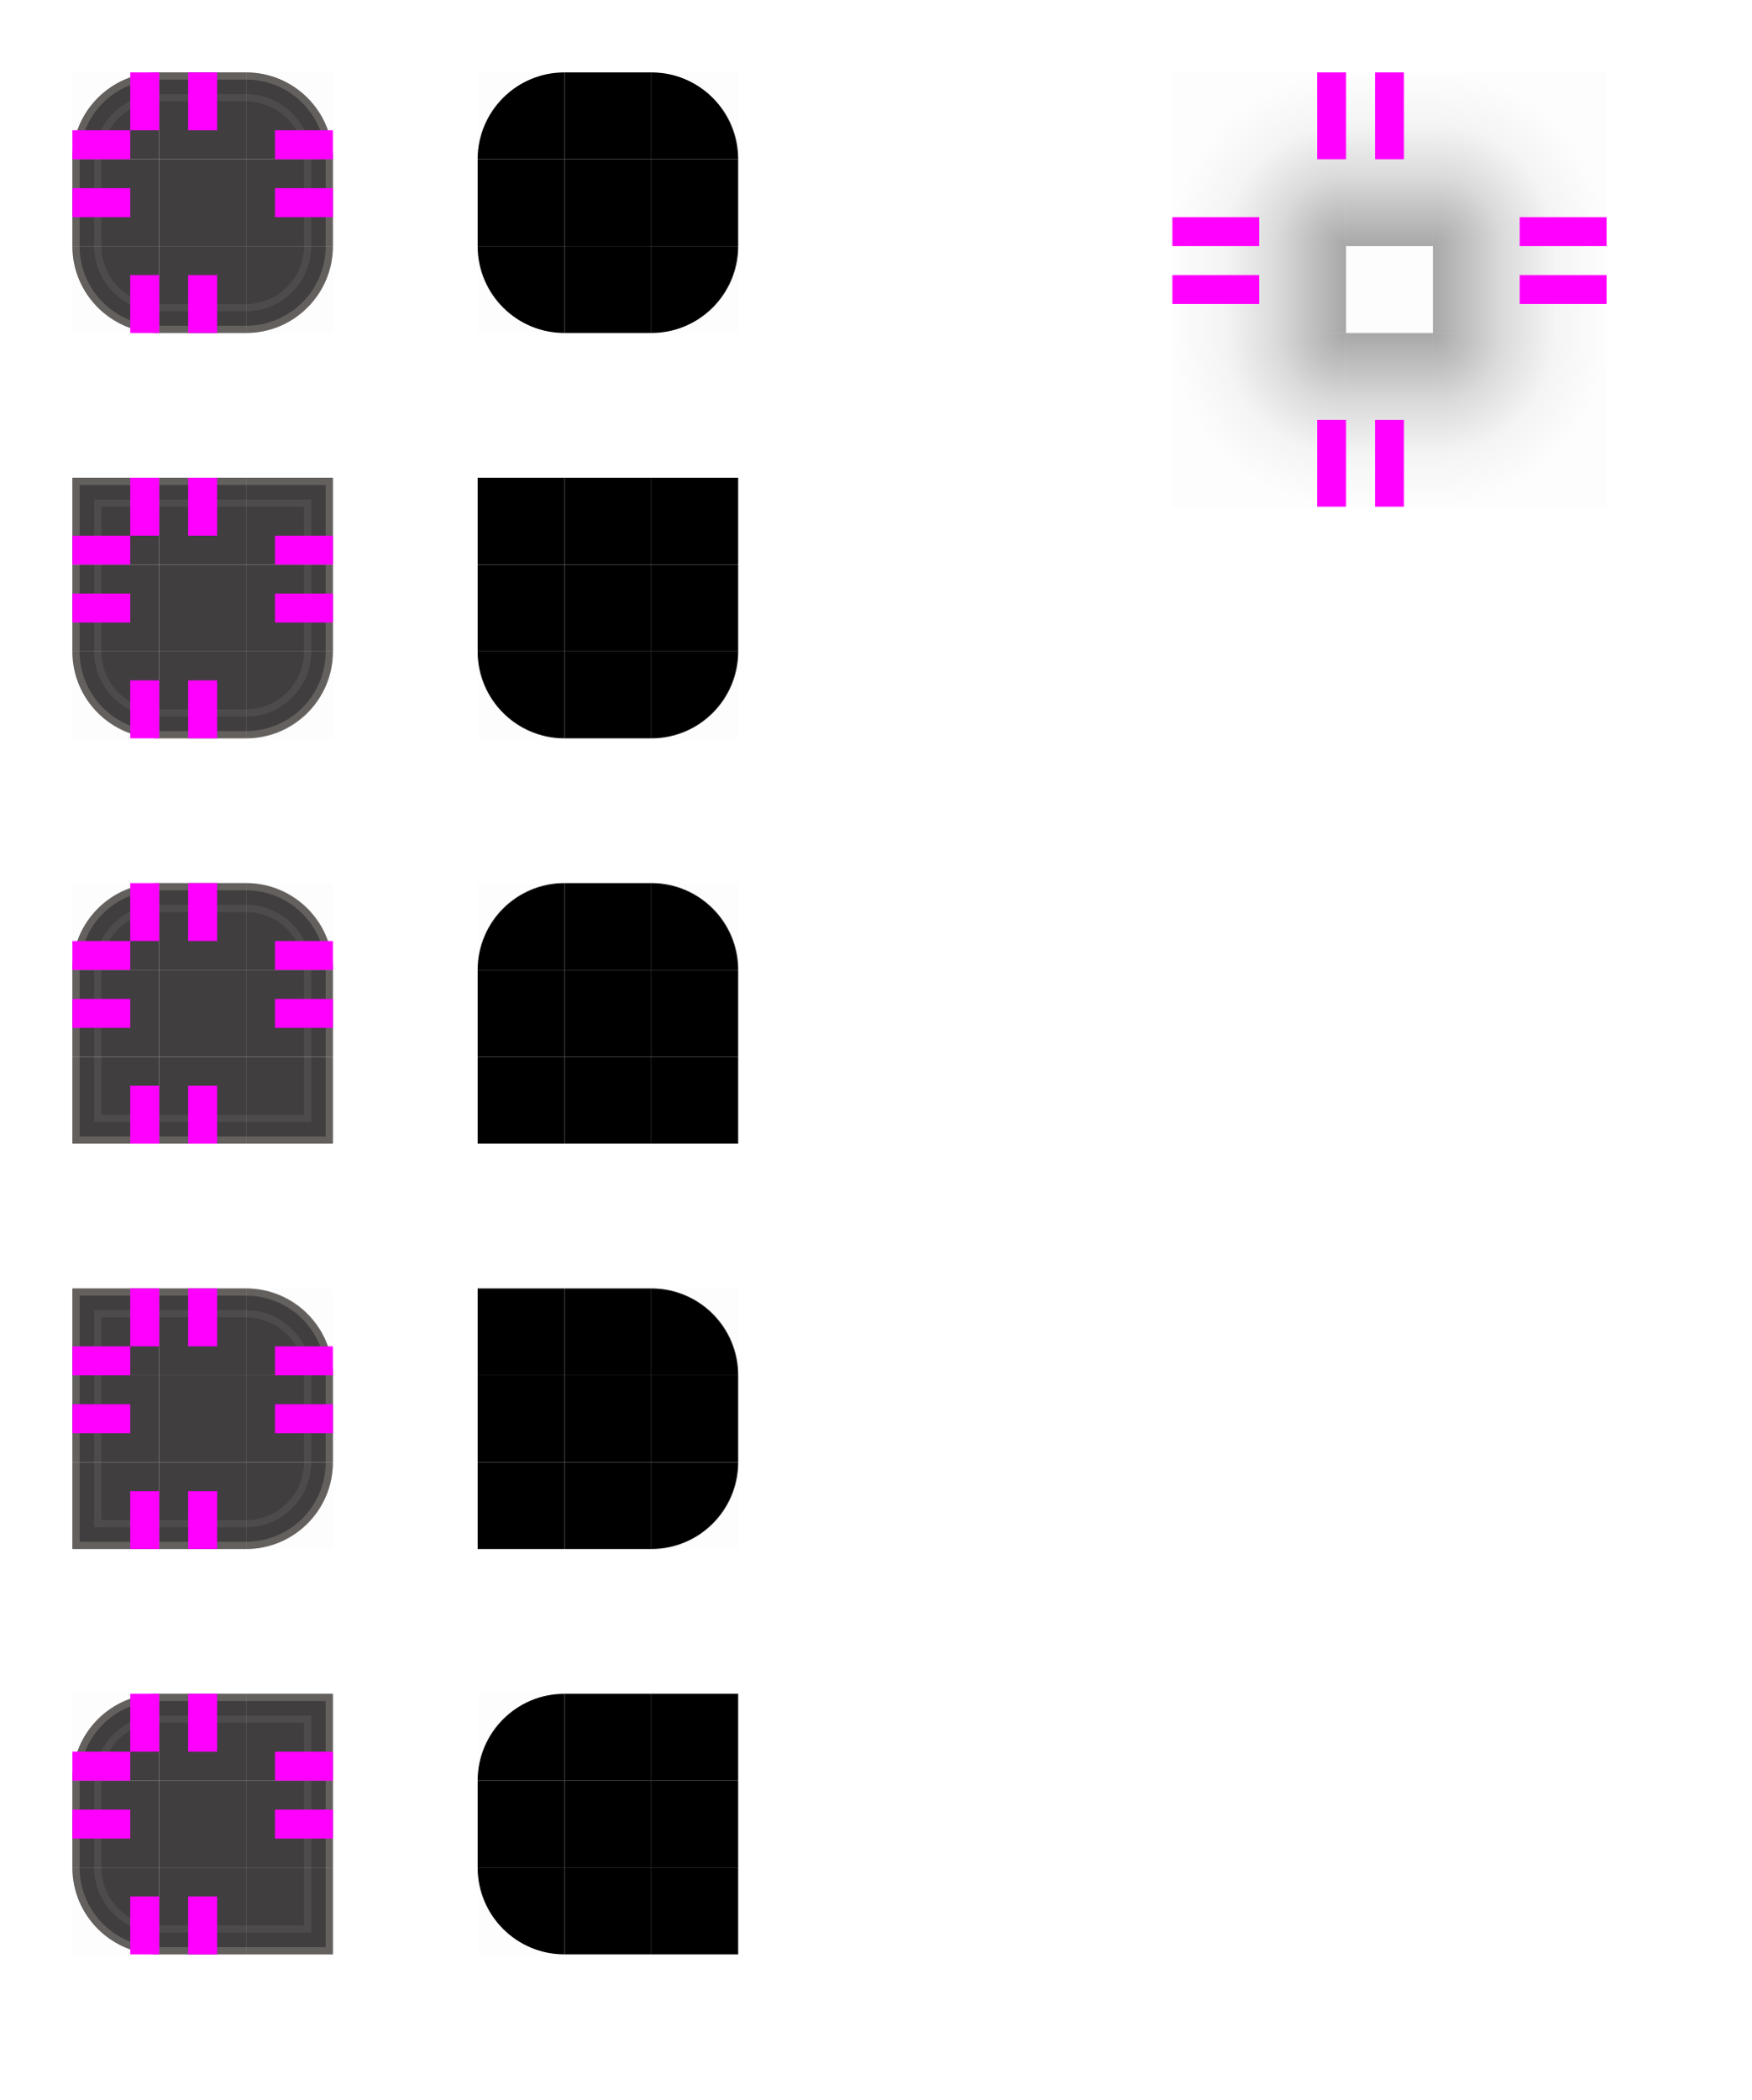
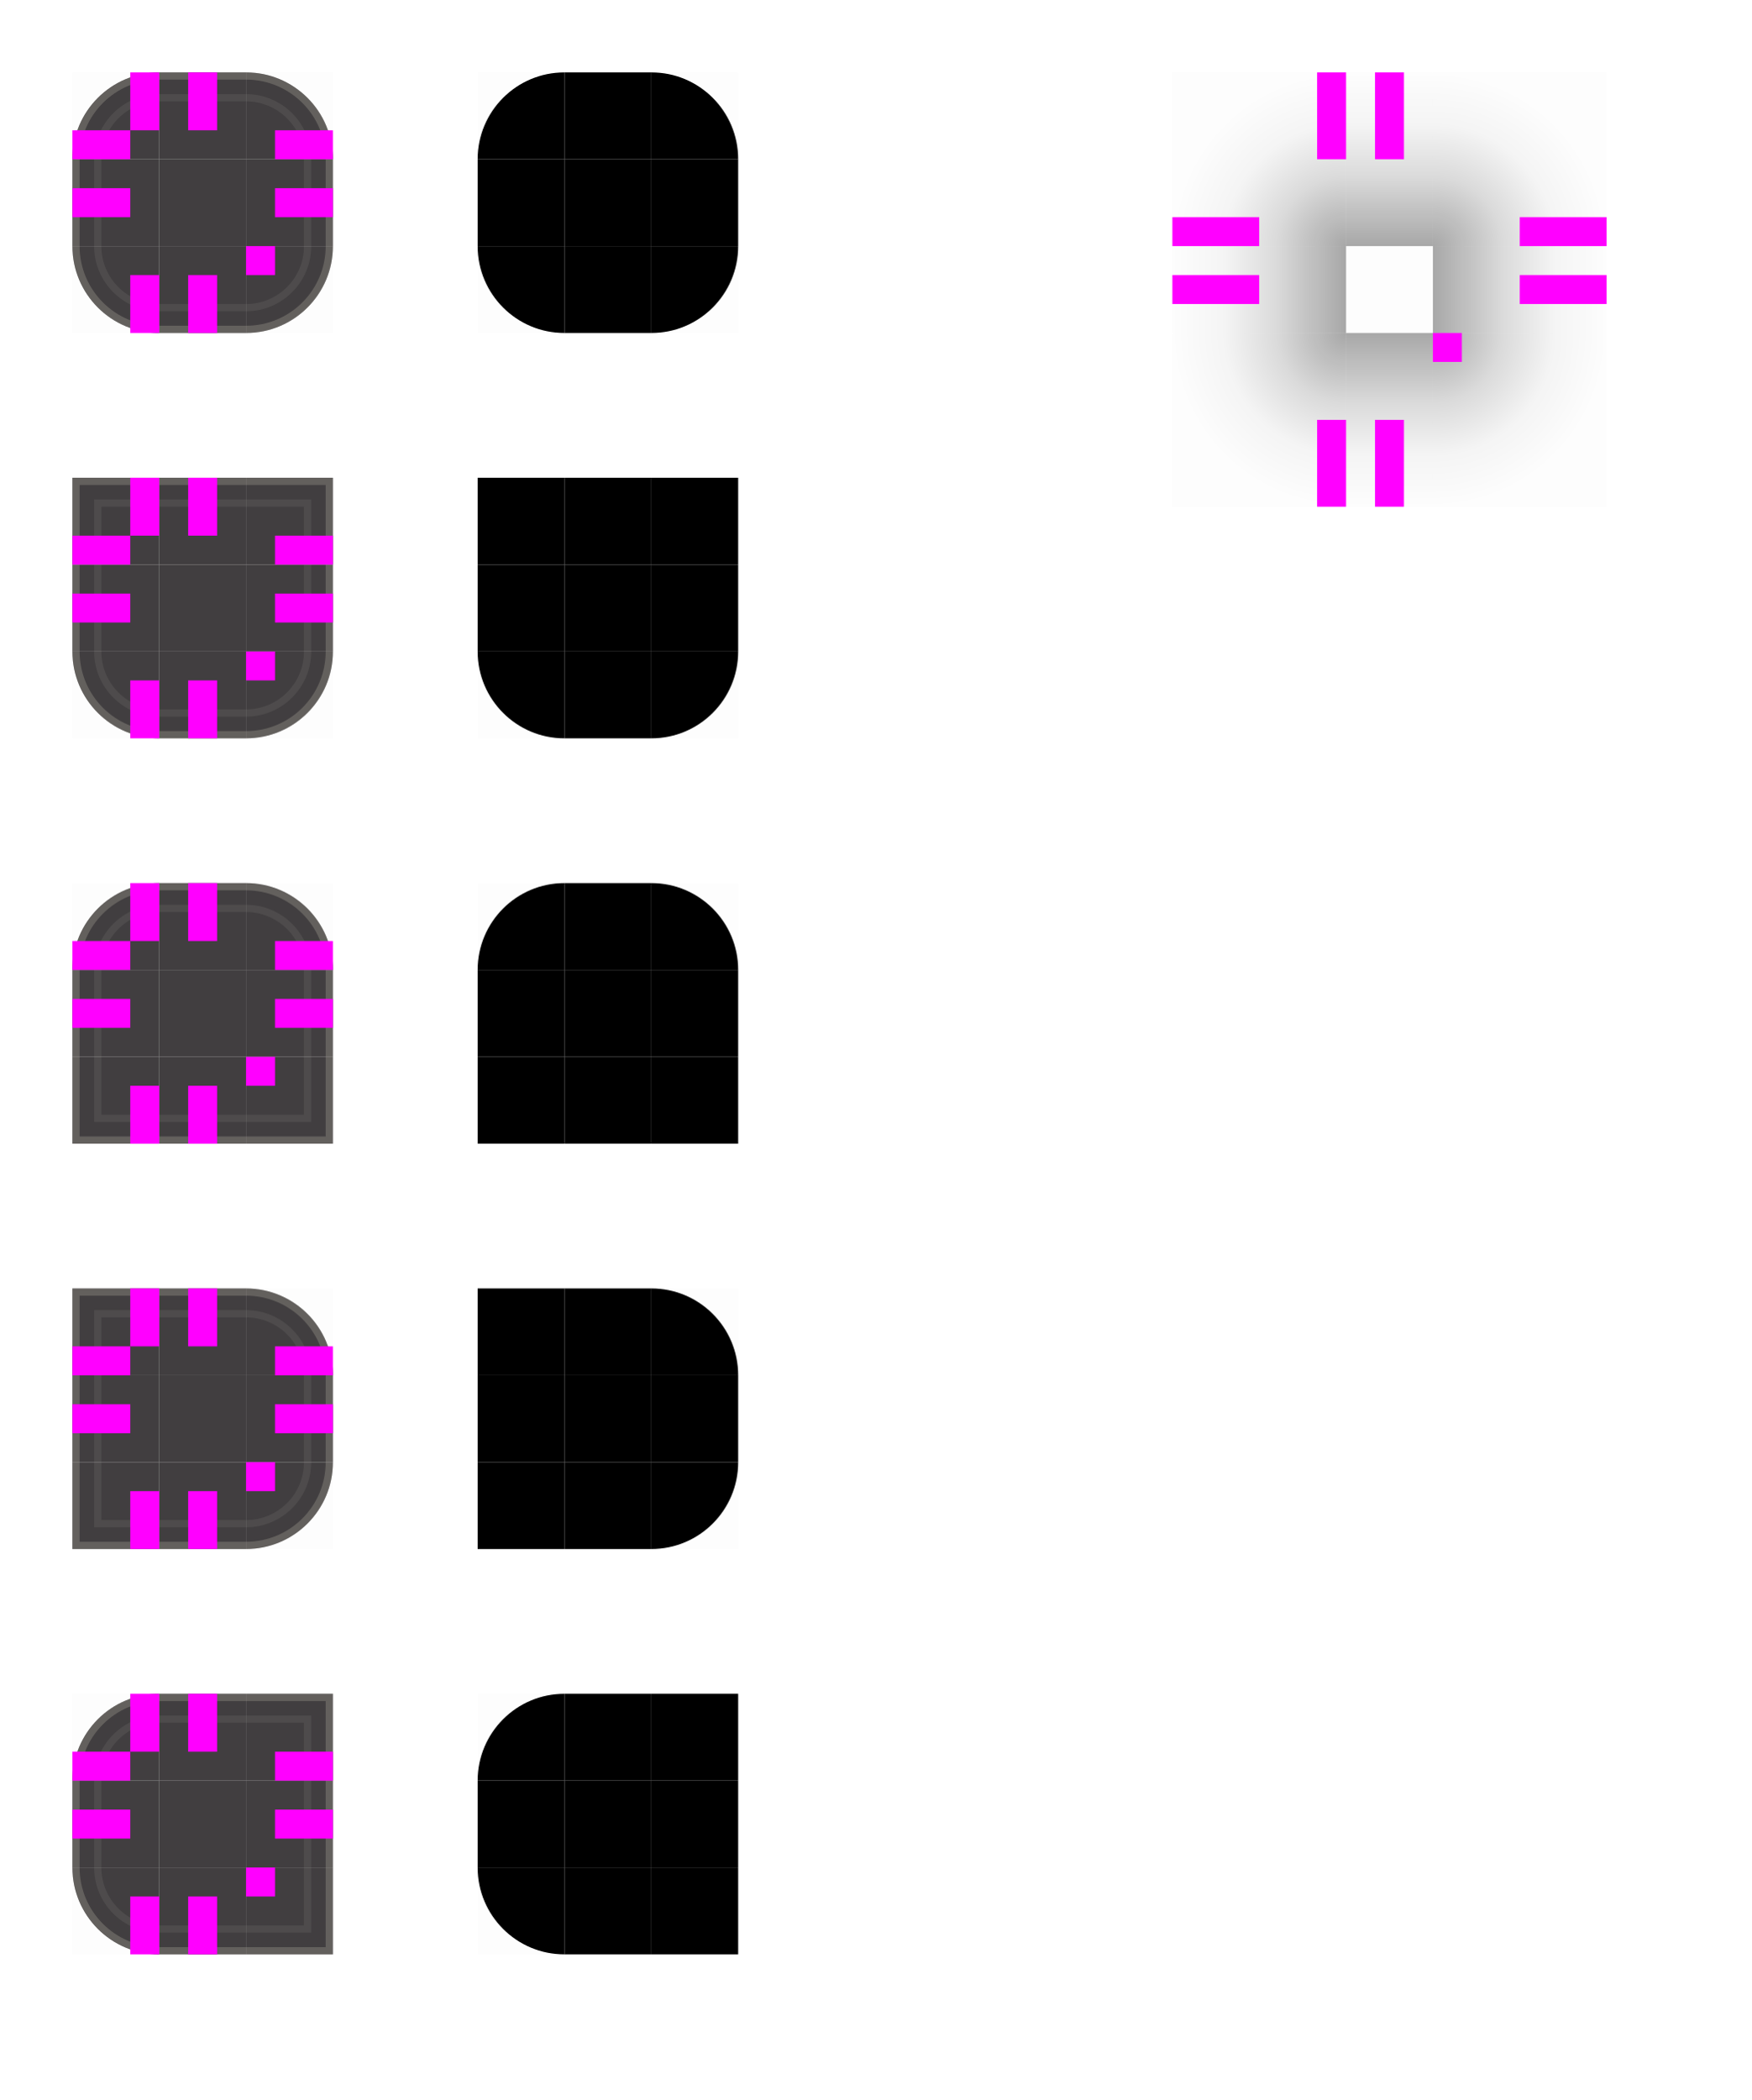
<svg xmlns="http://www.w3.org/2000/svg" width="242" height="290">
  <style type="text/css" id="current-color-scheme">.ColorScheme-Text{color:#ece6d6;}.ColorScheme-Background{color:#2d2a2c;}</style>
  <g id="topleft" transform="translate(10 10)">
    <rect width="12" height="12" fill="#000" fill-opacity="0.01" />
    <path d="M0 12L0 12A12 12 0 0 1 12 0L12 0L12 12Z" class="ColorScheme-Background" fill="currentColor" fill-opacity="0.9" />
    <path d="M0.5 12L0.5 12.0A11.5 11.5 0 0 1 12.0 0.5L12 0.5" fill="none" class="ColorScheme-Text" stroke="currentColor" stroke-opacity="0.2" stroke-width="1" />
    <path d="M3.5 12L3.5 12.0A8.5 8.5 0 0 1 12.0 3.5L12 3.5" fill="none" class="ColorScheme-Text" stroke="currentColor" stroke-opacity="0.08" stroke-width="1" />
  </g>
  <g id="top" transform="translate(22 10)">
    <rect width="12" height="12" fill="#000" fill-opacity="0.01" />
    <path d="M0 12L0 0L12 0L12 12Z" class="ColorScheme-Background" fill="currentColor" fill-opacity="0.9" />
    <path d="M0 0.5L12 0.5" fill="none" class="ColorScheme-Text" stroke="currentColor" stroke-opacity="0.2" stroke-width="1" />
    <path d="M0 3.5L12 3.5" fill="none" class="ColorScheme-Text" stroke="currentColor" stroke-opacity="0.08" stroke-width="1" />
  </g>
  <g id="topright" transform="translate(34 10)">
    <rect width="12" height="12" fill="#000" fill-opacity="0.01" />
    <path d="M0 12L0 0L0 0A12 12 0 0 1 12 12L12 12Z" class="ColorScheme-Background" fill="currentColor" fill-opacity="0.9" />
    <path d="M0 0.5L0.0 0.5A11.5 11.5 0 0 1 11.5 12.0L11.5 12" fill="none" class="ColorScheme-Text" stroke="currentColor" stroke-opacity="0.2" stroke-width="1" />
    <path d="M0 3.5L0.0 3.5A8.5 8.5 0 0 1 8.5 12.0L8.5 12" fill="none" class="ColorScheme-Text" stroke="currentColor" stroke-opacity="0.08" stroke-width="1" />
  </g>
  <g id="left" transform="translate(10 22)">
    <rect width="12" height="12" fill="#000" fill-opacity="0.01" />
    <path d="M0 0L12 0L12 12L0 12Z" class="ColorScheme-Background" fill="currentColor" fill-opacity="0.9" />
    <path d="M0.5 0L0.5 12" fill="none" class="ColorScheme-Text" stroke="currentColor" stroke-opacity="0.2" stroke-width="1" />
    <path d="M3.5 0L3.5 12" fill="none" class="ColorScheme-Text" stroke="currentColor" stroke-opacity="0.08" stroke-width="1" />
  </g>
  <g id="center" transform="translate(22 22)">
    <rect width="12" height="12" fill="#000" fill-opacity="0.01" />
    <path d="M0 0L12 0L12 12L0 12Z" class="ColorScheme-Background" fill="currentColor" fill-opacity="0.9" />
  </g>
  <g id="right" transform="translate(34 22)">
    <rect width="12" height="12" fill="#000" fill-opacity="0.01" />
    <path d="M0 0L12 0L12 12L0 12Z" class="ColorScheme-Background" fill="currentColor" fill-opacity="0.9" />
    <path d="M11.5 0L11.5 12" fill="none" class="ColorScheme-Text" stroke="currentColor" stroke-opacity="0.2" stroke-width="1" />
    <path d="M8.5 0L8.5 12" fill="none" class="ColorScheme-Text" stroke="currentColor" stroke-opacity="0.08" stroke-width="1" />
  </g>
  <g id="bottomleft" transform="translate(10 34)">
    <rect width="12" height="12" fill="#000" fill-opacity="0.01" />
    <path d="M0 0L0 0A12 12 0 0 0 12 12L12 12L12 0Z" class="ColorScheme-Background" fill="currentColor" fill-opacity="0.9" />
    <path d="M0.5 0L0.5 0.0A11.5 11.5 0 0 0 12.0 11.5L12 11.5" fill="none" class="ColorScheme-Text" stroke="currentColor" stroke-opacity="0.2" stroke-width="1" />
    <path d="M3.5 0L3.5 0.0A8.5 8.5 0 0 0 12.0 8.5L12 8.5" fill="none" class="ColorScheme-Text" stroke="currentColor" stroke-opacity="0.08" stroke-width="1" />
  </g>
  <g id="bottom" transform="translate(22 34)">
    <rect width="12" height="12" fill="#000" fill-opacity="0.01" />
    <path d="M0 0L0 12L12 12L12 0Z" class="ColorScheme-Background" fill="currentColor" fill-opacity="0.9" />
    <path d="M0 11.5L12 11.5" fill="none" class="ColorScheme-Text" stroke="currentColor" stroke-opacity="0.2" stroke-width="1" />
    <path d="M0 8.5L12 8.5" fill="none" class="ColorScheme-Text" stroke="currentColor" stroke-opacity="0.08" stroke-width="1" />
  </g>
  <g id="bottomright" transform="translate(34 34)">
    <rect width="12" height="12" fill="#000" fill-opacity="0.01" />
    <path d="M12 0L12 0A12 12 0 0 1 0 12L0 12L0 0Z" class="ColorScheme-Background" fill="currentColor" fill-opacity="0.9" />
    <path d="M11.5 0L11.5 0.0A11.5 11.5 0 0 1 0.0 11.5L0 11.5" fill="none" class="ColorScheme-Text" stroke="currentColor" stroke-opacity="0.2" stroke-width="1" />
    <path d="M8.5 0L8.5 0.0A8.5 8.5 0 0 1 0.0 8.5L0 8.5" fill="none" class="ColorScheme-Text" stroke="currentColor" stroke-opacity="0.08" stroke-width="1" />
  </g>
  <g id="mask-topleft" transform="translate(66 10)">
    <rect width="12" height="12" fill="#000" fill-opacity="0.01" />
    <path d="M0 12L0 12A12 12 0 0 1 12 0L12 0L12 12Z" fill="#000" />
  </g>
  <g id="mask-top" transform="translate(78 10)">
    <rect width="12" height="12" fill="#000" fill-opacity="0.01" />
    <path d="M0 12L0 0L12 0L12 12Z" fill="#000" />
  </g>
  <g id="mask-topright" transform="translate(90 10)">
    <rect width="12" height="12" fill="#000" fill-opacity="0.01" />
    <path d="M0 12L0 0L0 0A12 12 0 0 1 12 12L12 12Z" fill="#000" />
  </g>
  <g id="mask-left" transform="translate(66 22)">
    <rect width="12" height="12" fill="#000" fill-opacity="0.01" />
    <path d="M0 0L12 0L12 12L0 12Z" fill="#000" />
  </g>
  <g id="mask-center" transform="translate(78 22)">
    <rect width="12" height="12" fill="#000" fill-opacity="0.01" />
    <path d="M0 0L12 0L12 12L0 12Z" fill="#000" />
  </g>
  <g id="mask-right" transform="translate(90 22)">
    <rect width="12" height="12" fill="#000" fill-opacity="0.01" />
    <path d="M0 0L12 0L12 12L0 12Z" fill="#000" />
  </g>
  <g id="mask-bottomleft" transform="translate(66 34)">
    <rect width="12" height="12" fill="#000" fill-opacity="0.01" />
    <path d="M0 0L0 0A12 12 0 0 0 12 12L12 12L12 0Z" fill="#000" />
  </g>
  <g id="mask-bottom" transform="translate(78 34)">
    <rect width="12" height="12" fill="#000" fill-opacity="0.01" />
    <path d="M0 0L0 12L12 12L12 0Z" fill="#000" />
  </g>
  <g id="mask-bottomright" transform="translate(90 34)">
    <rect width="12" height="12" fill="#000" fill-opacity="0.01" />
    <path d="M12 0L12 0A12 12 0 0 1 0 12L0 12L0 0Z" fill="#000" />
  </g>
  <rect id="hint-top-margin" x="26" y="10" width="4" height="8" fill="#ff00ff" />
  <rect id="hint-bottom-margin" x="26" y="38" width="4" height="8" fill="#ff00ff" />
  <rect id="hint-left-margin" x="10" y="26" width="8" height="4" fill="#ff00ff" />
  <rect id="hint-right-margin" x="38" y="26" width="8" height="4" fill="#ff00ff" />
  <rect id="hint-top-inset" x="18" y="10" width="4" height="8" fill="#ff00ff" />
  <rect id="hint-bottom-inset" x="18" y="38" width="4" height="8" fill="#ff00ff" />
  <rect id="hint-left-inset" x="10" y="18" width="8" height="4" fill="#ff00ff" />
  <rect id="hint-right-inset" x="38" y="18" width="8" height="4" fill="#ff00ff" />
+   <rect id="hint-stretch-borders" x="34" y="34" width="4" height="4" fill="#ff00ff" />
  <g id="north-topleft" transform="translate(10 66)">
    <rect width="12" height="12" fill="#000" fill-opacity="0.01" />
    <path d="M0 12L0 0A0 0 0 0 1 0 0L12 0L12 12Z" class="ColorScheme-Background" fill="currentColor" fill-opacity="0.9" />
    <path d="M0.5 12L0.5 0.5A0 0 0 0 1 0.5 0.5L12 0.5" fill="none" class="ColorScheme-Text" stroke="currentColor" stroke-opacity="0.2" stroke-width="1" />
    <path d="M3.5 12L3.5 3.5A0 0 0 0 1 3.5 3.5L12 3.5" fill="none" class="ColorScheme-Text" stroke="currentColor" stroke-opacity="0.08" stroke-width="1" />
  </g>
  <g id="north-top" transform="translate(22 66)">
    <rect width="12" height="12" fill="#000" fill-opacity="0.01" />
    <path d="M0 12L0 0L12 0L12 12Z" class="ColorScheme-Background" fill="currentColor" fill-opacity="0.9" />
    <path d="M0 0.5L12 0.5" fill="none" class="ColorScheme-Text" stroke="currentColor" stroke-opacity="0.2" stroke-width="1" />
    <path d="M0 3.5L12 3.5" fill="none" class="ColorScheme-Text" stroke="currentColor" stroke-opacity="0.08" stroke-width="1" />
  </g>
  <g id="north-topright" transform="translate(34 66)">
    <rect width="12" height="12" fill="#000" fill-opacity="0.01" />
    <path d="M0 12L0 0L12 0A0 0 0 0 1 12 0L12 12Z" class="ColorScheme-Background" fill="currentColor" fill-opacity="0.9" />
    <path d="M0 0.5L11.5 0.5A0 0 0 0 1 11.5 0.5L11.5 12" fill="none" class="ColorScheme-Text" stroke="currentColor" stroke-opacity="0.2" stroke-width="1" />
    <path d="M0 3.5L8.5 3.5A0 0 0 0 1 8.5 3.5L8.5 12" fill="none" class="ColorScheme-Text" stroke="currentColor" stroke-opacity="0.08" stroke-width="1" />
  </g>
  <g id="north-left" transform="translate(10 78)">
    <rect width="12" height="12" fill="#000" fill-opacity="0.01" />
    <path d="M0 0L12 0L12 12L0 12Z" class="ColorScheme-Background" fill="currentColor" fill-opacity="0.9" />
    <path d="M0.5 0L0.5 12" fill="none" class="ColorScheme-Text" stroke="currentColor" stroke-opacity="0.2" stroke-width="1" />
    <path d="M3.5 0L3.5 12" fill="none" class="ColorScheme-Text" stroke="currentColor" stroke-opacity="0.08" stroke-width="1" />
  </g>
  <g id="north-center" transform="translate(22 78)">
    <rect width="12" height="12" fill="#000" fill-opacity="0.01" />
    <path d="M0 0L12 0L12 12L0 12Z" class="ColorScheme-Background" fill="currentColor" fill-opacity="0.9" />
  </g>
  <g id="north-right" transform="translate(34 78)">
    <rect width="12" height="12" fill="#000" fill-opacity="0.01" />
    <path d="M0 0L12 0L12 12L0 12Z" class="ColorScheme-Background" fill="currentColor" fill-opacity="0.9" />
    <path d="M11.5 0L11.5 12" fill="none" class="ColorScheme-Text" stroke="currentColor" stroke-opacity="0.2" stroke-width="1" />
    <path d="M8.5 0L8.5 12" fill="none" class="ColorScheme-Text" stroke="currentColor" stroke-opacity="0.08" stroke-width="1" />
  </g>
  <g id="north-bottomleft" transform="translate(10 90)">
    <rect width="12" height="12" fill="#000" fill-opacity="0.01" />
    <path d="M0 0L0 0A12 12 0 0 0 12 12L12 12L12 0Z" class="ColorScheme-Background" fill="currentColor" fill-opacity="0.9" />
    <path d="M0.5 0L0.5 0.0A11.5 11.5 0 0 0 12.0 11.5L12 11.5" fill="none" class="ColorScheme-Text" stroke="currentColor" stroke-opacity="0.2" stroke-width="1" />
    <path d="M3.5 0L3.5 0.0A8.5 8.5 0 0 0 12.0 8.5L12 8.5" fill="none" class="ColorScheme-Text" stroke="currentColor" stroke-opacity="0.08" stroke-width="1" />
  </g>
  <g id="north-bottom" transform="translate(22 90)">
    <rect width="12" height="12" fill="#000" fill-opacity="0.01" />
    <path d="M0 0L0 12L12 12L12 0Z" class="ColorScheme-Background" fill="currentColor" fill-opacity="0.9" />
    <path d="M0 11.5L12 11.5" fill="none" class="ColorScheme-Text" stroke="currentColor" stroke-opacity="0.2" stroke-width="1" />
    <path d="M0 8.5L12 8.5" fill="none" class="ColorScheme-Text" stroke="currentColor" stroke-opacity="0.08" stroke-width="1" />
  </g>
  <g id="north-bottomright" transform="translate(34 90)">
    <rect width="12" height="12" fill="#000" fill-opacity="0.01" />
    <path d="M12 0L12 0A12 12 0 0 1 0 12L0 12L0 0Z" class="ColorScheme-Background" fill="currentColor" fill-opacity="0.9" />
    <path d="M11.5 0L11.5 0.0A11.5 11.5 0 0 1 0.0 11.5L0 11.5" fill="none" class="ColorScheme-Text" stroke="currentColor" stroke-opacity="0.2" stroke-width="1" />
    <path d="M8.5 0L8.5 0.0A8.5 8.5 0 0 1 0.0 8.5L0 8.5" fill="none" class="ColorScheme-Text" stroke="currentColor" stroke-opacity="0.08" stroke-width="1" />
  </g>
  <g id="north-mask-topleft" transform="translate(66 66)">
    <rect width="12" height="12" fill="#000" fill-opacity="0.01" />
    <path d="M0 12L0 0A0 0 0 0 1 0 0L12 0L12 12Z" fill="#000" />
  </g>
  <g id="north-mask-top" transform="translate(78 66)">
    <rect width="12" height="12" fill="#000" fill-opacity="0.01" />
    <path d="M0 12L0 0L12 0L12 12Z" fill="#000" />
  </g>
  <g id="north-mask-topright" transform="translate(90 66)">
    <rect width="12" height="12" fill="#000" fill-opacity="0.01" />
    <path d="M0 12L0 0L12 0A0 0 0 0 1 12 0L12 12Z" fill="#000" />
  </g>
  <g id="north-mask-left" transform="translate(66 78)">
    <rect width="12" height="12" fill="#000" fill-opacity="0.01" />
    <path d="M0 0L12 0L12 12L0 12Z" fill="#000" />
  </g>
  <g id="north-mask-center" transform="translate(78 78)">
    <rect width="12" height="12" fill="#000" fill-opacity="0.01" />
    <path d="M0 0L12 0L12 12L0 12Z" fill="#000" />
  </g>
  <g id="north-mask-right" transform="translate(90 78)">
    <rect width="12" height="12" fill="#000" fill-opacity="0.01" />
    <path d="M0 0L12 0L12 12L0 12Z" fill="#000" />
  </g>
  <g id="north-mask-bottomleft" transform="translate(66 90)">
    <rect width="12" height="12" fill="#000" fill-opacity="0.01" />
    <path d="M0 0L0 0A12 12 0 0 0 12 12L12 12L12 0Z" fill="#000" />
  </g>
  <g id="north-mask-bottom" transform="translate(78 90)">
    <rect width="12" height="12" fill="#000" fill-opacity="0.01" />
    <path d="M0 0L0 12L12 12L12 0Z" fill="#000" />
  </g>
  <g id="north-mask-bottomright" transform="translate(90 90)">
    <rect width="12" height="12" fill="#000" fill-opacity="0.01" />
    <path d="M12 0L12 0A12 12 0 0 1 0 12L0 12L0 0Z" fill="#000" />
  </g>
  <rect id="north-hint-top-margin" x="26" y="66" width="4" height="8" fill="#ff00ff" />
  <rect id="north-hint-bottom-margin" x="26" y="94" width="4" height="8" fill="#ff00ff" />
  <rect id="north-hint-left-margin" x="10" y="82" width="8" height="4" fill="#ff00ff" />
  <rect id="north-hint-right-margin" x="38" y="82" width="8" height="4" fill="#ff00ff" />
  <rect id="north-hint-top-inset" x="18" y="66" width="4" height="8" fill="#ff00ff" />
  <rect id="north-hint-bottom-inset" x="18" y="94" width="4" height="8" fill="#ff00ff" />
  <rect id="north-hint-left-inset" x="10" y="74" width="8" height="4" fill="#ff00ff" />
  <rect id="north-hint-right-inset" x="38" y="74" width="8" height="4" fill="#ff00ff" />
+   <rect id="north-hint-stretch-borders" x="34" y="90" width="4" height="4" fill="#ff00ff" />
  <g id="south-topleft" transform="translate(10 122)">
    <rect width="12" height="12" fill="#000" fill-opacity="0.01" />
    <path d="M0 12L0 12A12 12 0 0 1 12 0L12 0L12 12Z" class="ColorScheme-Background" fill="currentColor" fill-opacity="0.9" />
    <path d="M0.5 12L0.5 12.0A11.5 11.5 0 0 1 12.0 0.5L12 0.5" fill="none" class="ColorScheme-Text" stroke="currentColor" stroke-opacity="0.2" stroke-width="1" />
    <path d="M3.5 12L3.5 12.0A8.5 8.5 0 0 1 12.0 3.5L12 3.5" fill="none" class="ColorScheme-Text" stroke="currentColor" stroke-opacity="0.08" stroke-width="1" />
  </g>
  <g id="south-top" transform="translate(22 122)">
    <rect width="12" height="12" fill="#000" fill-opacity="0.01" />
    <path d="M0 12L0 0L12 0L12 12Z" class="ColorScheme-Background" fill="currentColor" fill-opacity="0.9" />
    <path d="M0 0.5L12 0.5" fill="none" class="ColorScheme-Text" stroke="currentColor" stroke-opacity="0.2" stroke-width="1" />
    <path d="M0 3.5L12 3.5" fill="none" class="ColorScheme-Text" stroke="currentColor" stroke-opacity="0.08" stroke-width="1" />
  </g>
  <g id="south-topright" transform="translate(34 122)">
    <rect width="12" height="12" fill="#000" fill-opacity="0.01" />
    <path d="M0 12L0 0L0 0A12 12 0 0 1 12 12L12 12Z" class="ColorScheme-Background" fill="currentColor" fill-opacity="0.9" />
    <path d="M0 0.5L0.0 0.5A11.5 11.5 0 0 1 11.5 12.0L11.5 12" fill="none" class="ColorScheme-Text" stroke="currentColor" stroke-opacity="0.2" stroke-width="1" />
    <path d="M0 3.5L0.0 3.5A8.5 8.5 0 0 1 8.5 12.0L8.5 12" fill="none" class="ColorScheme-Text" stroke="currentColor" stroke-opacity="0.08" stroke-width="1" />
  </g>
  <g id="south-left" transform="translate(10 134)">
    <rect width="12" height="12" fill="#000" fill-opacity="0.01" />
    <path d="M0 0L12 0L12 12L0 12Z" class="ColorScheme-Background" fill="currentColor" fill-opacity="0.9" />
    <path d="M0.5 0L0.5 12" fill="none" class="ColorScheme-Text" stroke="currentColor" stroke-opacity="0.2" stroke-width="1" />
    <path d="M3.5 0L3.5 12" fill="none" class="ColorScheme-Text" stroke="currentColor" stroke-opacity="0.08" stroke-width="1" />
  </g>
  <g id="south-center" transform="translate(22 134)">
    <rect width="12" height="12" fill="#000" fill-opacity="0.01" />
    <path d="M0 0L12 0L12 12L0 12Z" class="ColorScheme-Background" fill="currentColor" fill-opacity="0.9" />
  </g>
  <g id="south-right" transform="translate(34 134)">
    <rect width="12" height="12" fill="#000" fill-opacity="0.01" />
    <path d="M0 0L12 0L12 12L0 12Z" class="ColorScheme-Background" fill="currentColor" fill-opacity="0.9" />
    <path d="M11.5 0L11.5 12" fill="none" class="ColorScheme-Text" stroke="currentColor" stroke-opacity="0.2" stroke-width="1" />
    <path d="M8.5 0L8.5 12" fill="none" class="ColorScheme-Text" stroke="currentColor" stroke-opacity="0.08" stroke-width="1" />
  </g>
  <g id="south-bottomleft" transform="translate(10 146)">
    <rect width="12" height="12" fill="#000" fill-opacity="0.01" />
    <path d="M0 0L0 12A0 0 0 0 0 0 12L12 12L12 0Z" class="ColorScheme-Background" fill="currentColor" fill-opacity="0.9" />
    <path d="M0.5 0L0.5 11.5A0 0 0 0 0 0.5 11.5L12 11.5" fill="none" class="ColorScheme-Text" stroke="currentColor" stroke-opacity="0.2" stroke-width="1" />
    <path d="M3.5 0L3.5 8.5A0 0 0 0 0 3.5 8.5L12 8.5" fill="none" class="ColorScheme-Text" stroke="currentColor" stroke-opacity="0.08" stroke-width="1" />
  </g>
  <g id="south-bottom" transform="translate(22 146)">
    <rect width="12" height="12" fill="#000" fill-opacity="0.01" />
    <path d="M0 0L0 12L12 12L12 0Z" class="ColorScheme-Background" fill="currentColor" fill-opacity="0.9" />
    <path d="M0 11.5L12 11.5" fill="none" class="ColorScheme-Text" stroke="currentColor" stroke-opacity="0.2" stroke-width="1" />
    <path d="M0 8.5L12 8.5" fill="none" class="ColorScheme-Text" stroke="currentColor" stroke-opacity="0.08" stroke-width="1" />
  </g>
  <g id="south-bottomright" transform="translate(34 146)">
    <rect width="12" height="12" fill="#000" fill-opacity="0.01" />
    <path d="M12 0L12 12A0 0 0 0 1 12 12L0 12L0 0Z" class="ColorScheme-Background" fill="currentColor" fill-opacity="0.9" />
    <path d="M11.5 0L11.5 11.5A0 0 0 0 1 11.5 11.5L0 11.5" fill="none" class="ColorScheme-Text" stroke="currentColor" stroke-opacity="0.2" stroke-width="1" />
    <path d="M8.5 0L8.5 8.5A0 0 0 0 1 8.5 8.5L0 8.5" fill="none" class="ColorScheme-Text" stroke="currentColor" stroke-opacity="0.08" stroke-width="1" />
  </g>
  <g id="south-mask-topleft" transform="translate(66 122)">
    <rect width="12" height="12" fill="#000" fill-opacity="0.01" />
    <path d="M0 12L0 12A12 12 0 0 1 12 0L12 0L12 12Z" fill="#000" />
  </g>
  <g id="south-mask-top" transform="translate(78 122)">
    <rect width="12" height="12" fill="#000" fill-opacity="0.01" />
    <path d="M0 12L0 0L12 0L12 12Z" fill="#000" />
  </g>
  <g id="south-mask-topright" transform="translate(90 122)">
    <rect width="12" height="12" fill="#000" fill-opacity="0.01" />
    <path d="M0 12L0 0L0 0A12 12 0 0 1 12 12L12 12Z" fill="#000" />
  </g>
  <g id="south-mask-left" transform="translate(66 134)">
    <rect width="12" height="12" fill="#000" fill-opacity="0.01" />
    <path d="M0 0L12 0L12 12L0 12Z" fill="#000" />
  </g>
  <g id="south-mask-center" transform="translate(78 134)">
    <rect width="12" height="12" fill="#000" fill-opacity="0.01" />
    <path d="M0 0L12 0L12 12L0 12Z" fill="#000" />
  </g>
  <g id="south-mask-right" transform="translate(90 134)">
    <rect width="12" height="12" fill="#000" fill-opacity="0.01" />
    <path d="M0 0L12 0L12 12L0 12Z" fill="#000" />
  </g>
  <g id="south-mask-bottomleft" transform="translate(66 146)">
    <rect width="12" height="12" fill="#000" fill-opacity="0.01" />
    <path d="M0 0L0 12A0 0 0 0 0 0 12L12 12L12 0Z" fill="#000" />
  </g>
  <g id="south-mask-bottom" transform="translate(78 146)">
    <rect width="12" height="12" fill="#000" fill-opacity="0.01" />
    <path d="M0 0L0 12L12 12L12 0Z" fill="#000" />
  </g>
  <g id="south-mask-bottomright" transform="translate(90 146)">
    <rect width="12" height="12" fill="#000" fill-opacity="0.01" />
    <path d="M12 0L12 12A0 0 0 0 1 12 12L0 12L0 0Z" fill="#000" />
  </g>
  <rect id="south-hint-top-margin" x="26" y="122" width="4" height="8" fill="#ff00ff" />
  <rect id="south-hint-bottom-margin" x="26" y="150" width="4" height="8" fill="#ff00ff" />
  <rect id="south-hint-left-margin" x="10" y="138" width="8" height="4" fill="#ff00ff" />
  <rect id="south-hint-right-margin" x="38" y="138" width="8" height="4" fill="#ff00ff" />
  <rect id="south-hint-top-inset" x="18" y="122" width="4" height="8" fill="#ff00ff" />
  <rect id="south-hint-bottom-inset" x="18" y="150" width="4" height="8" fill="#ff00ff" />
  <rect id="south-hint-left-inset" x="10" y="130" width="8" height="4" fill="#ff00ff" />
  <rect id="south-hint-right-inset" x="38" y="130" width="8" height="4" fill="#ff00ff" />
+   <rect id="south-hint-stretch-borders" x="34" y="146" width="4" height="4" fill="#ff00ff" />
  <g id="west-topleft" transform="translate(10 178)">
    <rect width="12" height="12" fill="#000" fill-opacity="0.01" />
    <path d="M0 12L0 0A0 0 0 0 1 0 0L12 0L12 12Z" class="ColorScheme-Background" fill="currentColor" fill-opacity="0.9" />
    <path d="M0.5 12L0.5 0.5A0 0 0 0 1 0.5 0.5L12 0.5" fill="none" class="ColorScheme-Text" stroke="currentColor" stroke-opacity="0.2" stroke-width="1" />
    <path d="M3.5 12L3.5 3.5A0 0 0 0 1 3.5 3.5L12 3.5" fill="none" class="ColorScheme-Text" stroke="currentColor" stroke-opacity="0.08" stroke-width="1" />
  </g>
  <g id="west-top" transform="translate(22 178)">
    <rect width="12" height="12" fill="#000" fill-opacity="0.01" />
    <path d="M0 12L0 0L12 0L12 12Z" class="ColorScheme-Background" fill="currentColor" fill-opacity="0.9" />
    <path d="M0 0.5L12 0.5" fill="none" class="ColorScheme-Text" stroke="currentColor" stroke-opacity="0.2" stroke-width="1" />
    <path d="M0 3.5L12 3.5" fill="none" class="ColorScheme-Text" stroke="currentColor" stroke-opacity="0.08" stroke-width="1" />
  </g>
  <g id="west-topright" transform="translate(34 178)">
    <rect width="12" height="12" fill="#000" fill-opacity="0.01" />
    <path d="M0 12L0 0L0 0A12 12 0 0 1 12 12L12 12Z" class="ColorScheme-Background" fill="currentColor" fill-opacity="0.9" />
    <path d="M0 0.5L0.0 0.5A11.5 11.5 0 0 1 11.5 12.0L11.5 12" fill="none" class="ColorScheme-Text" stroke="currentColor" stroke-opacity="0.2" stroke-width="1" />
    <path d="M0 3.5L0.0 3.5A8.5 8.5 0 0 1 8.5 12.0L8.5 12" fill="none" class="ColorScheme-Text" stroke="currentColor" stroke-opacity="0.08" stroke-width="1" />
  </g>
  <g id="west-left" transform="translate(10 190)">
    <rect width="12" height="12" fill="#000" fill-opacity="0.01" />
    <path d="M0 0L12 0L12 12L0 12Z" class="ColorScheme-Background" fill="currentColor" fill-opacity="0.9" />
    <path d="M0.5 0L0.5 12" fill="none" class="ColorScheme-Text" stroke="currentColor" stroke-opacity="0.2" stroke-width="1" />
    <path d="M3.5 0L3.5 12" fill="none" class="ColorScheme-Text" stroke="currentColor" stroke-opacity="0.08" stroke-width="1" />
  </g>
  <g id="west-center" transform="translate(22 190)">
    <rect width="12" height="12" fill="#000" fill-opacity="0.01" />
    <path d="M0 0L12 0L12 12L0 12Z" class="ColorScheme-Background" fill="currentColor" fill-opacity="0.9" />
  </g>
  <g id="west-right" transform="translate(34 190)">
    <rect width="12" height="12" fill="#000" fill-opacity="0.01" />
    <path d="M0 0L12 0L12 12L0 12Z" class="ColorScheme-Background" fill="currentColor" fill-opacity="0.9" />
    <path d="M11.5 0L11.5 12" fill="none" class="ColorScheme-Text" stroke="currentColor" stroke-opacity="0.2" stroke-width="1" />
    <path d="M8.5 0L8.5 12" fill="none" class="ColorScheme-Text" stroke="currentColor" stroke-opacity="0.08" stroke-width="1" />
  </g>
  <g id="west-bottomleft" transform="translate(10 202)">
    <rect width="12" height="12" fill="#000" fill-opacity="0.01" />
    <path d="M0 0L0 12A0 0 0 0 0 0 12L12 12L12 0Z" class="ColorScheme-Background" fill="currentColor" fill-opacity="0.9" />
    <path d="M0.5 0L0.5 11.5A0 0 0 0 0 0.5 11.5L12 11.5" fill="none" class="ColorScheme-Text" stroke="currentColor" stroke-opacity="0.2" stroke-width="1" />
    <path d="M3.5 0L3.5 8.5A0 0 0 0 0 3.5 8.5L12 8.5" fill="none" class="ColorScheme-Text" stroke="currentColor" stroke-opacity="0.08" stroke-width="1" />
  </g>
  <g id="west-bottom" transform="translate(22 202)">
    <rect width="12" height="12" fill="#000" fill-opacity="0.01" />
    <path d="M0 0L0 12L12 12L12 0Z" class="ColorScheme-Background" fill="currentColor" fill-opacity="0.9" />
    <path d="M0 11.5L12 11.5" fill="none" class="ColorScheme-Text" stroke="currentColor" stroke-opacity="0.2" stroke-width="1" />
    <path d="M0 8.5L12 8.5" fill="none" class="ColorScheme-Text" stroke="currentColor" stroke-opacity="0.08" stroke-width="1" />
  </g>
  <g id="west-bottomright" transform="translate(34 202)">
    <rect width="12" height="12" fill="#000" fill-opacity="0.01" />
    <path d="M12 0L12 0A12 12 0 0 1 0 12L0 12L0 0Z" class="ColorScheme-Background" fill="currentColor" fill-opacity="0.9" />
    <path d="M11.5 0L11.5 0.0A11.5 11.5 0 0 1 0.0 11.5L0 11.5" fill="none" class="ColorScheme-Text" stroke="currentColor" stroke-opacity="0.2" stroke-width="1" />
    <path d="M8.5 0L8.5 0.0A8.5 8.5 0 0 1 0.0 8.5L0 8.5" fill="none" class="ColorScheme-Text" stroke="currentColor" stroke-opacity="0.08" stroke-width="1" />
  </g>
  <g id="west-mask-topleft" transform="translate(66 178)">
    <rect width="12" height="12" fill="#000" fill-opacity="0.01" />
    <path d="M0 12L0 0A0 0 0 0 1 0 0L12 0L12 12Z" fill="#000" />
  </g>
  <g id="west-mask-top" transform="translate(78 178)">
    <rect width="12" height="12" fill="#000" fill-opacity="0.01" />
    <path d="M0 12L0 0L12 0L12 12Z" fill="#000" />
  </g>
  <g id="west-mask-topright" transform="translate(90 178)">
    <rect width="12" height="12" fill="#000" fill-opacity="0.01" />
    <path d="M0 12L0 0L0 0A12 12 0 0 1 12 12L12 12Z" fill="#000" />
  </g>
  <g id="west-mask-left" transform="translate(66 190)">
    <rect width="12" height="12" fill="#000" fill-opacity="0.01" />
    <path d="M0 0L12 0L12 12L0 12Z" fill="#000" />
  </g>
  <g id="west-mask-center" transform="translate(78 190)">
    <rect width="12" height="12" fill="#000" fill-opacity="0.01" />
    <path d="M0 0L12 0L12 12L0 12Z" fill="#000" />
  </g>
  <g id="west-mask-right" transform="translate(90 190)">
    <rect width="12" height="12" fill="#000" fill-opacity="0.01" />
    <path d="M0 0L12 0L12 12L0 12Z" fill="#000" />
  </g>
  <g id="west-mask-bottomleft" transform="translate(66 202)">
    <rect width="12" height="12" fill="#000" fill-opacity="0.01" />
    <path d="M0 0L0 12A0 0 0 0 0 0 12L12 12L12 0Z" fill="#000" />
  </g>
  <g id="west-mask-bottom" transform="translate(78 202)">
    <rect width="12" height="12" fill="#000" fill-opacity="0.01" />
    <path d="M0 0L0 12L12 12L12 0Z" fill="#000" />
  </g>
  <g id="west-mask-bottomright" transform="translate(90 202)">
    <rect width="12" height="12" fill="#000" fill-opacity="0.01" />
    <path d="M12 0L12 0A12 12 0 0 1 0 12L0 12L0 0Z" fill="#000" />
  </g>
  <rect id="west-hint-top-margin" x="26" y="178" width="4" height="8" fill="#ff00ff" />
  <rect id="west-hint-bottom-margin" x="26" y="206" width="4" height="8" fill="#ff00ff" />
  <rect id="west-hint-left-margin" x="10" y="194" width="8" height="4" fill="#ff00ff" />
  <rect id="west-hint-right-margin" x="38" y="194" width="8" height="4" fill="#ff00ff" />
  <rect id="west-hint-top-inset" x="18" y="178" width="4" height="8" fill="#ff00ff" />
  <rect id="west-hint-bottom-inset" x="18" y="206" width="4" height="8" fill="#ff00ff" />
  <rect id="west-hint-left-inset" x="10" y="186" width="8" height="4" fill="#ff00ff" />
  <rect id="west-hint-right-inset" x="38" y="186" width="8" height="4" fill="#ff00ff" />
+   <rect id="west-hint-stretch-borders" x="34" y="202" width="4" height="4" fill="#ff00ff" />
  <g id="east-topleft" transform="translate(10 234)">
    <rect width="12" height="12" fill="#000" fill-opacity="0.01" />
    <path d="M0 12L0 12A12 12 0 0 1 12 0L12 0L12 12Z" class="ColorScheme-Background" fill="currentColor" fill-opacity="0.9" />
    <path d="M0.5 12L0.5 12.0A11.5 11.5 0 0 1 12.0 0.5L12 0.5" fill="none" class="ColorScheme-Text" stroke="currentColor" stroke-opacity="0.2" stroke-width="1" />
    <path d="M3.5 12L3.5 12.0A8.5 8.5 0 0 1 12.0 3.5L12 3.5" fill="none" class="ColorScheme-Text" stroke="currentColor" stroke-opacity="0.08" stroke-width="1" />
  </g>
  <g id="east-top" transform="translate(22 234)">
    <rect width="12" height="12" fill="#000" fill-opacity="0.01" />
    <path d="M0 12L0 0L12 0L12 12Z" class="ColorScheme-Background" fill="currentColor" fill-opacity="0.9" />
    <path d="M0 0.5L12 0.5" fill="none" class="ColorScheme-Text" stroke="currentColor" stroke-opacity="0.2" stroke-width="1" />
    <path d="M0 3.5L12 3.5" fill="none" class="ColorScheme-Text" stroke="currentColor" stroke-opacity="0.08" stroke-width="1" />
  </g>
  <g id="east-topright" transform="translate(34 234)">
    <rect width="12" height="12" fill="#000" fill-opacity="0.01" />
    <path d="M0 12L0 0L12 0A0 0 0 0 1 12 0L12 12Z" class="ColorScheme-Background" fill="currentColor" fill-opacity="0.9" />
    <path d="M0 0.5L11.5 0.5A0 0 0 0 1 11.5 0.5L11.5 12" fill="none" class="ColorScheme-Text" stroke="currentColor" stroke-opacity="0.2" stroke-width="1" />
    <path d="M0 3.5L8.5 3.5A0 0 0 0 1 8.5 3.5L8.5 12" fill="none" class="ColorScheme-Text" stroke="currentColor" stroke-opacity="0.08" stroke-width="1" />
  </g>
  <g id="east-left" transform="translate(10 246)">
    <rect width="12" height="12" fill="#000" fill-opacity="0.01" />
    <path d="M0 0L12 0L12 12L0 12Z" class="ColorScheme-Background" fill="currentColor" fill-opacity="0.9" />
    <path d="M0.5 0L0.5 12" fill="none" class="ColorScheme-Text" stroke="currentColor" stroke-opacity="0.2" stroke-width="1" />
    <path d="M3.5 0L3.5 12" fill="none" class="ColorScheme-Text" stroke="currentColor" stroke-opacity="0.08" stroke-width="1" />
  </g>
  <g id="east-center" transform="translate(22 246)">
    <rect width="12" height="12" fill="#000" fill-opacity="0.01" />
    <path d="M0 0L12 0L12 12L0 12Z" class="ColorScheme-Background" fill="currentColor" fill-opacity="0.9" />
  </g>
  <g id="east-right" transform="translate(34 246)">
    <rect width="12" height="12" fill="#000" fill-opacity="0.01" />
    <path d="M0 0L12 0L12 12L0 12Z" class="ColorScheme-Background" fill="currentColor" fill-opacity="0.9" />
    <path d="M11.5 0L11.5 12" fill="none" class="ColorScheme-Text" stroke="currentColor" stroke-opacity="0.2" stroke-width="1" />
    <path d="M8.5 0L8.5 12" fill="none" class="ColorScheme-Text" stroke="currentColor" stroke-opacity="0.08" stroke-width="1" />
  </g>
  <g id="east-bottomleft" transform="translate(10 258)">
    <rect width="12" height="12" fill="#000" fill-opacity="0.01" />
    <path d="M0 0L0 0A12 12 0 0 0 12 12L12 12L12 0Z" class="ColorScheme-Background" fill="currentColor" fill-opacity="0.9" />
    <path d="M0.5 0L0.5 0.0A11.5 11.5 0 0 0 12.0 11.5L12 11.5" fill="none" class="ColorScheme-Text" stroke="currentColor" stroke-opacity="0.2" stroke-width="1" />
    <path d="M3.5 0L3.5 0.0A8.5 8.5 0 0 0 12.0 8.5L12 8.5" fill="none" class="ColorScheme-Text" stroke="currentColor" stroke-opacity="0.08" stroke-width="1" />
  </g>
  <g id="east-bottom" transform="translate(22 258)">
    <rect width="12" height="12" fill="#000" fill-opacity="0.01" />
    <path d="M0 0L0 12L12 12L12 0Z" class="ColorScheme-Background" fill="currentColor" fill-opacity="0.9" />
    <path d="M0 11.5L12 11.5" fill="none" class="ColorScheme-Text" stroke="currentColor" stroke-opacity="0.2" stroke-width="1" />
    <path d="M0 8.5L12 8.5" fill="none" class="ColorScheme-Text" stroke="currentColor" stroke-opacity="0.08" stroke-width="1" />
  </g>
  <g id="east-bottomright" transform="translate(34 258)">
    <rect width="12" height="12" fill="#000" fill-opacity="0.01" />
    <path d="M12 0L12 12A0 0 0 0 1 12 12L0 12L0 0Z" class="ColorScheme-Background" fill="currentColor" fill-opacity="0.9" />
    <path d="M11.5 0L11.5 11.5A0 0 0 0 1 11.5 11.5L0 11.5" fill="none" class="ColorScheme-Text" stroke="currentColor" stroke-opacity="0.2" stroke-width="1" />
    <path d="M8.5 0L8.5 8.5A0 0 0 0 1 8.5 8.5L0 8.5" fill="none" class="ColorScheme-Text" stroke="currentColor" stroke-opacity="0.08" stroke-width="1" />
  </g>
  <g id="east-mask-topleft" transform="translate(66 234)">
    <rect width="12" height="12" fill="#000" fill-opacity="0.01" />
    <path d="M0 12L0 12A12 12 0 0 1 12 0L12 0L12 12Z" fill="#000" />
  </g>
  <g id="east-mask-top" transform="translate(78 234)">
    <rect width="12" height="12" fill="#000" fill-opacity="0.01" />
    <path d="M0 12L0 0L12 0L12 12Z" fill="#000" />
  </g>
  <g id="east-mask-topright" transform="translate(90 234)">
    <rect width="12" height="12" fill="#000" fill-opacity="0.01" />
    <path d="M0 12L0 0L12 0A0 0 0 0 1 12 0L12 12Z" fill="#000" />
  </g>
  <g id="east-mask-left" transform="translate(66 246)">
    <rect width="12" height="12" fill="#000" fill-opacity="0.01" />
    <path d="M0 0L12 0L12 12L0 12Z" fill="#000" />
  </g>
  <g id="east-mask-center" transform="translate(78 246)">
    <rect width="12" height="12" fill="#000" fill-opacity="0.01" />
    <path d="M0 0L12 0L12 12L0 12Z" fill="#000" />
  </g>
  <g id="east-mask-right" transform="translate(90 246)">
    <rect width="12" height="12" fill="#000" fill-opacity="0.01" />
    <path d="M0 0L12 0L12 12L0 12Z" fill="#000" />
  </g>
  <g id="east-mask-bottomleft" transform="translate(66 258)">
    <rect width="12" height="12" fill="#000" fill-opacity="0.01" />
    <path d="M0 0L0 0A12 12 0 0 0 12 12L12 12L12 0Z" fill="#000" />
  </g>
  <g id="east-mask-bottom" transform="translate(78 258)">
    <rect width="12" height="12" fill="#000" fill-opacity="0.01" />
    <path d="M0 0L0 12L12 12L12 0Z" fill="#000" />
  </g>
  <g id="east-mask-bottomright" transform="translate(90 258)">
    <rect width="12" height="12" fill="#000" fill-opacity="0.01" />
    <path d="M12 0L12 12A0 0 0 0 1 12 12L0 12L0 0Z" fill="#000" />
  </g>
  <rect id="east-hint-top-margin" x="26" y="234" width="4" height="8" fill="#ff00ff" />
  <rect id="east-hint-bottom-margin" x="26" y="262" width="4" height="8" fill="#ff00ff" />
  <rect id="east-hint-left-margin" x="10" y="250" width="8" height="4" fill="#ff00ff" />
  <rect id="east-hint-right-margin" x="38" y="250" width="8" height="4" fill="#ff00ff" />
  <rect id="east-hint-top-inset" x="18" y="234" width="4" height="8" fill="#ff00ff" />
  <rect id="east-hint-bottom-inset" x="18" y="262" width="4" height="8" fill="#ff00ff" />
  <rect id="east-hint-left-inset" x="10" y="242" width="8" height="4" fill="#ff00ff" />
  <rect id="east-hint-right-inset" x="38" y="242" width="8" height="4" fill="#ff00ff" />
+   <rect id="east-hint-stretch-borders" x="34" y="258" width="4" height="4" fill="#ff00ff" />
  <g id="shadow-topleft" transform="translate(162 10)">
    <rect width="24" height="24" fill="#000" fill-opacity="0.01" />
    <defs>
      <radialGradient id="gsshadow-tl" gradientUnits="userSpaceOnUse" cx="24" cy="24" r="24">
        <stop offset="0" stop-color="#000" stop-opacity="0.340" />
        <stop offset="0.4" stop-color="#000" stop-opacity="0.136" />
        <stop offset="0.7" stop-color="#000" stop-opacity="0.034" />
        <stop offset="1" stop-color="#000" stop-opacity="0.000" />
      </radialGradient>
    </defs>
    <rect width="24" height="24" fill="url(#gsshadow-tl)" />
  </g>
  <g id="shadow-top" transform="translate(186 10)">
    <rect width="12" height="24" fill="#000" fill-opacity="0.01" />
    <defs>
      <linearGradient id="gsshadow-tc" gradientUnits="userSpaceOnUse" x1="0" y1="0" x2="0" y2="24">
        <stop offset="0" stop-color="#000" stop-opacity="0.000" />
        <stop offset="0.3" stop-color="#000" stop-opacity="0.034" />
        <stop offset="0.6" stop-color="#000" stop-opacity="0.136" />
        <stop offset="1" stop-color="#000" stop-opacity="0.340" />
      </linearGradient>
    </defs>
    <rect width="12" height="24" fill="url(#gsshadow-tc)" />
  </g>
  <g id="shadow-topright" transform="translate(198 10)">
    <rect width="24" height="24" fill="#000" fill-opacity="0.01" />
    <defs>
      <radialGradient id="gsshadow-tr" gradientUnits="userSpaceOnUse" cx="0" cy="24" r="24">
        <stop offset="0" stop-color="#000" stop-opacity="0.340" />
        <stop offset="0.4" stop-color="#000" stop-opacity="0.136" />
        <stop offset="0.7" stop-color="#000" stop-opacity="0.034" />
        <stop offset="1" stop-color="#000" stop-opacity="0.000" />
      </radialGradient>
    </defs>
    <rect width="24" height="24" fill="url(#gsshadow-tr)" />
  </g>
  <g id="shadow-left" transform="translate(162 34)">
    <rect width="24" height="12" fill="#000" fill-opacity="0.01" />
    <defs>
      <linearGradient id="gsshadow-ml" gradientUnits="userSpaceOnUse" x1="0" y1="0" x2="24" y2="0">
        <stop offset="0" stop-color="#000" stop-opacity="0.000" />
        <stop offset="0.3" stop-color="#000" stop-opacity="0.034" />
        <stop offset="0.6" stop-color="#000" stop-opacity="0.136" />
        <stop offset="1" stop-color="#000" stop-opacity="0.340" />
      </linearGradient>
    </defs>
    <rect width="24" height="12" fill="url(#gsshadow-ml)" />
  </g>
  <g id="shadow-center" transform="translate(186 34)">
    <rect width="12" height="12" fill="#000" fill-opacity="0.01" />
  </g>
  <g id="shadow-right" transform="translate(198 34)">
    <rect width="24" height="12" fill="#000" fill-opacity="0.01" />
    <defs>
      <linearGradient id="gsshadow-mr" gradientUnits="userSpaceOnUse" x1="24" y1="0" x2="0" y2="0">
        <stop offset="0" stop-color="#000" stop-opacity="0.000" />
        <stop offset="0.3" stop-color="#000" stop-opacity="0.034" />
        <stop offset="0.6" stop-color="#000" stop-opacity="0.136" />
        <stop offset="1" stop-color="#000" stop-opacity="0.340" />
      </linearGradient>
    </defs>
    <rect width="24" height="12" fill="url(#gsshadow-mr)" />
  </g>
  <g id="shadow-bottomleft" transform="translate(162 46)">
    <rect width="24" height="24" fill="#000" fill-opacity="0.01" />
    <defs>
      <radialGradient id="gsshadow-bl" gradientUnits="userSpaceOnUse" cx="24" cy="0" r="24">
        <stop offset="0" stop-color="#000" stop-opacity="0.340" />
        <stop offset="0.4" stop-color="#000" stop-opacity="0.136" />
        <stop offset="0.7" stop-color="#000" stop-opacity="0.034" />
        <stop offset="1" stop-color="#000" stop-opacity="0.000" />
      </radialGradient>
    </defs>
    <rect width="24" height="24" fill="url(#gsshadow-bl)" />
  </g>
  <g id="shadow-bottom" transform="translate(186 46)">
    <rect width="12" height="24" fill="#000" fill-opacity="0.01" />
    <defs>
      <linearGradient id="gsshadow-bc" gradientUnits="userSpaceOnUse" x1="0" y1="24" x2="0" y2="0">
        <stop offset="0" stop-color="#000" stop-opacity="0.000" />
        <stop offset="0.3" stop-color="#000" stop-opacity="0.034" />
        <stop offset="0.6" stop-color="#000" stop-opacity="0.136" />
        <stop offset="1" stop-color="#000" stop-opacity="0.340" />
      </linearGradient>
    </defs>
    <rect width="12" height="24" fill="url(#gsshadow-bc)" />
  </g>
  <g id="shadow-bottomright" transform="translate(198 46)">
    <rect width="24" height="24" fill="#000" fill-opacity="0.01" />
    <defs>
      <radialGradient id="gsshadow-br" gradientUnits="userSpaceOnUse" cx="0" cy="0" r="24">
        <stop offset="0" stop-color="#000" stop-opacity="0.340" />
        <stop offset="0.4" stop-color="#000" stop-opacity="0.136" />
        <stop offset="0.7" stop-color="#000" stop-opacity="0.034" />
        <stop offset="1" stop-color="#000" stop-opacity="0.000" />
      </radialGradient>
    </defs>
    <rect width="24" height="24" fill="url(#gsshadow-br)" />
  </g>
  <rect id="shadow-hint-top-margin" x="190" y="10" width="4" height="12" fill="#ff00ff" />
  <rect id="shadow-hint-bottom-margin" x="190" y="58" width="4" height="12" fill="#ff00ff" />
  <rect id="shadow-hint-left-margin" x="162" y="38" width="12" height="4" fill="#ff00ff" />
  <rect id="shadow-hint-right-margin" x="210" y="38" width="12" height="4" fill="#ff00ff" />
  <rect id="shadow-hint-top-inset" x="182" y="10" width="4" height="12" fill="#ff00ff" />
  <rect id="shadow-hint-bottom-inset" x="182" y="58" width="4" height="12" fill="#ff00ff" />
  <rect id="shadow-hint-left-inset" x="162" y="30" width="12" height="4" fill="#ff00ff" />
  <rect id="shadow-hint-right-inset" x="210" y="30" width="12" height="4" fill="#ff00ff" />
+   <rect id="shadow-hint-stretch-borders" x="198" y="46" width="4" height="4" fill="#ff00ff" />
</svg>
